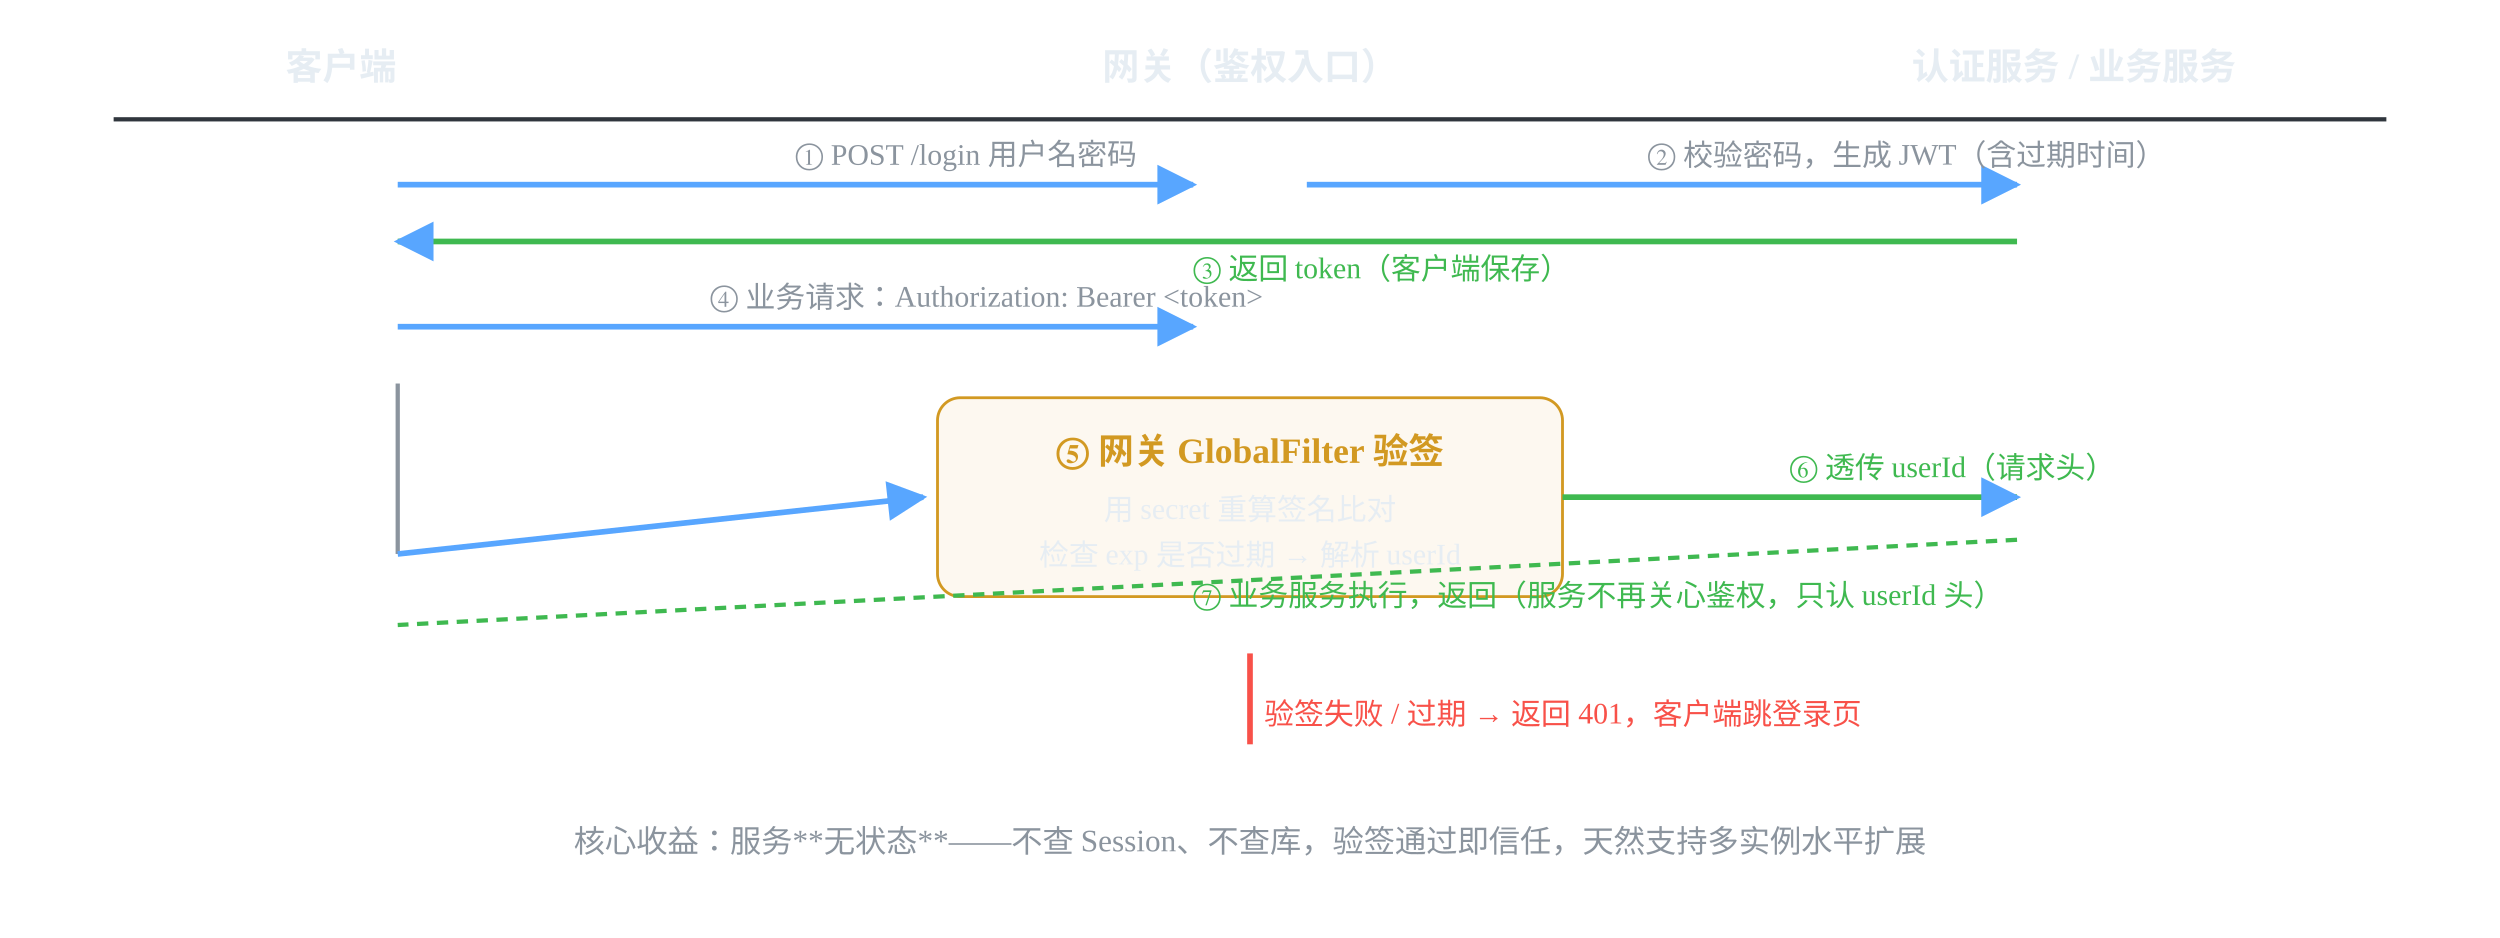
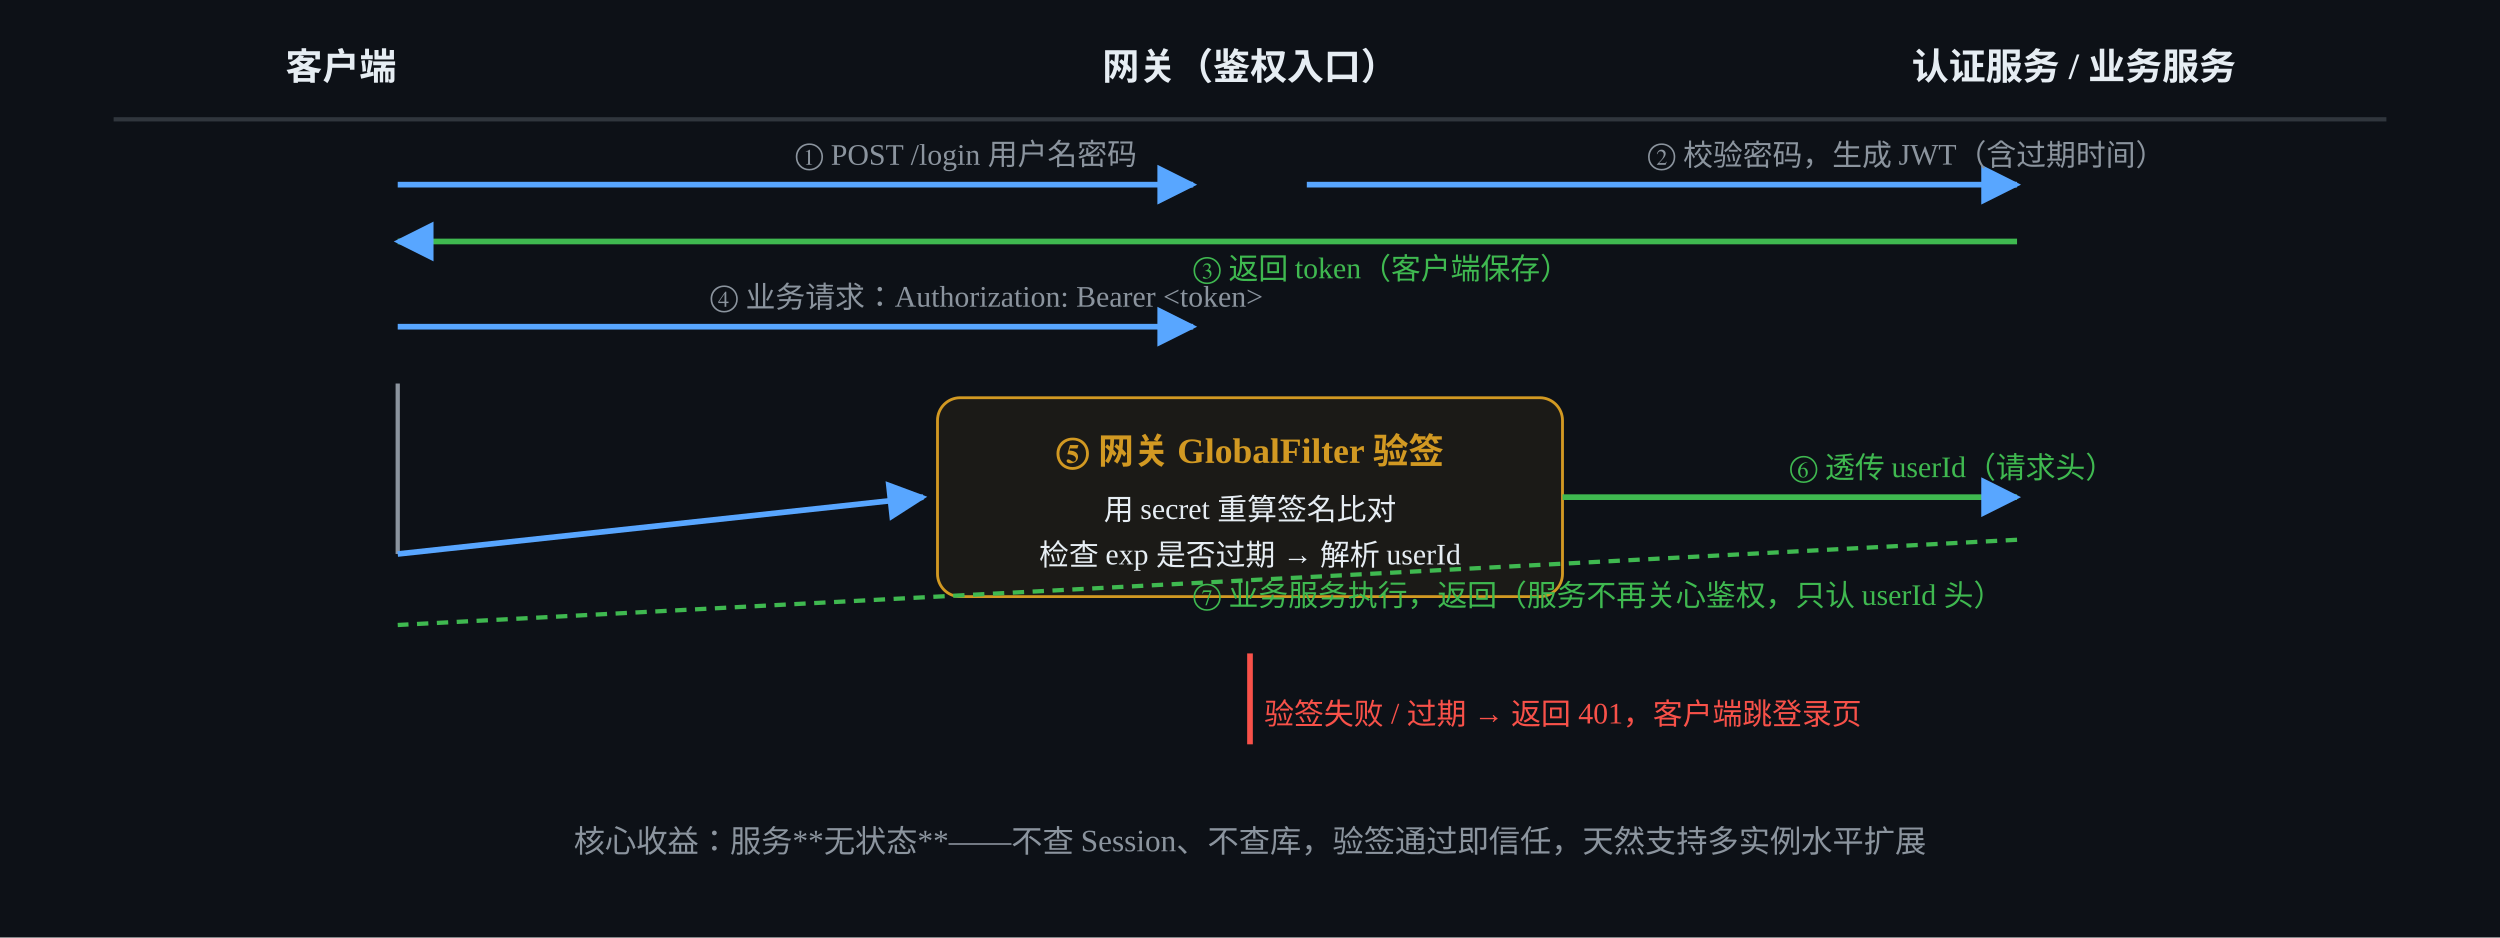
<svg xmlns="http://www.w3.org/2000/svg" width="880" height="330" viewBox="0 0 880 330">
+   <rect x="0" y="0" width="880" height="330" fill="#0d1117" />
  <defs>
    <marker id="arr" viewBox="0 0 10 10" refX="9" refY="5" markerWidth="7" markerHeight="7" orient="auto-start-reverse">
      <path d="M 0 0 L 10 5 L 0 10 z" fill="#58a6ff" />
    </marker>
  </defs>
  <text x="120" y="28" text-anchor="middle" fill="#e6edf3" font-size="13" font-weight="bold">客户端</text>
  <text x="440" y="28" text-anchor="middle" fill="#e6edf3" font-size="13" font-weight="bold">网关（鉴权入口）</text>
  <text x="730" y="28" text-anchor="middle" fill="#e6edf3" font-size="13" font-weight="bold">认证服务 / 业务服务</text>
  <line x1="40" y1="42" x2="840" y2="42" stroke="#30363d" stroke-width="1.5" />
  <line x1="140" y1="65" x2="420" y2="65" stroke="#58a6ff" stroke-width="2" marker-end="url(#arr)" />
  <text x="280" y="58" fill="#8b949e" font-size="10.5">① POST /login 用户名密码</text>
  <line x1="460" y1="65" x2="710" y2="65" stroke="#58a6ff" stroke-width="2" marker-end="url(#arr)" />
  <text x="580" y="58" fill="#8b949e" font-size="10.5">② 校验密码，生成 JWT（含过期时间）</text>
  <line x1="710" y1="85" x2="140" y2="85" stroke="#3fb950" stroke-width="2" marker-end="url(#arr)" />
  <text x="420" y="98" fill="#3fb950" font-size="10.5">③ 返回 token（客户端保存）</text>
  <line x1="140" y1="115" x2="420" y2="115" stroke="#58a6ff" stroke-width="2" marker-end="url(#arr)" />
  <text x="250" y="108" fill="#8b949e" font-size="10.5">④ 业务请求：Authorization: Bearer &lt;token&gt;</text>
  <rect x="330" y="140" width="220" height="70" rx="8" fill="rgba(216,150,34,.07)" stroke="#d29922" />
  <text x="440" y="163" text-anchor="middle" fill="#d29922" font-size="12.5" font-weight="bold">⑤ 网关 GlobalFilter 验签</text>
  <text x="440" y="183" text-anchor="middle" fill="#e6edf3" font-size="10.5">用 secret 重算签名比对</text>
  <text x="440" y="199" text-anchor="middle" fill="#e6edf3" font-size="10.5">检查 exp 是否过期 → 解析 userId</text>
  <line x1="140" y1="135" x2="140" y2="195" stroke="#8b949e" stroke-width="1.5" />
  <line x1="140" y1="195" x2="325" y2="175" stroke="#58a6ff" stroke-width="2" marker-end="url(#arr)" />
  <line x1="550" y1="175" x2="710" y2="175" stroke="#3fb950" stroke-width="2" marker-end="url(#arr)" />
  <text x="630" y="168" fill="#3fb950" font-size="10.5">⑥ 透传 userId（请求头）</text>
  <line x1="710" y1="190" x2="140" y2="220" stroke="#3fb950" stroke-width="1.5" stroke-dasharray="4 3" />
  <text x="420" y="213" fill="#3fb950" font-size="10.5">⑦ 业务服务执行，返回（服务不再关心鉴权，只认 userId 头）</text>
  <line x1="440" y1="230" x2="440" y2="262" stroke="#f85149" stroke-width="2" />
  <text x="445" y="255" fill="#f85149" font-size="10.5">验签失败 / 过期 → 返回 401，客户端跳登录页</text>
  <text x="440" y="300" text-anchor="middle" fill="#8b949e" font-size="11">核心收益：服务**无状态**——不查 Session、不查库，验签通过即信任，天然支持多实例水平扩展</text>
</svg>
